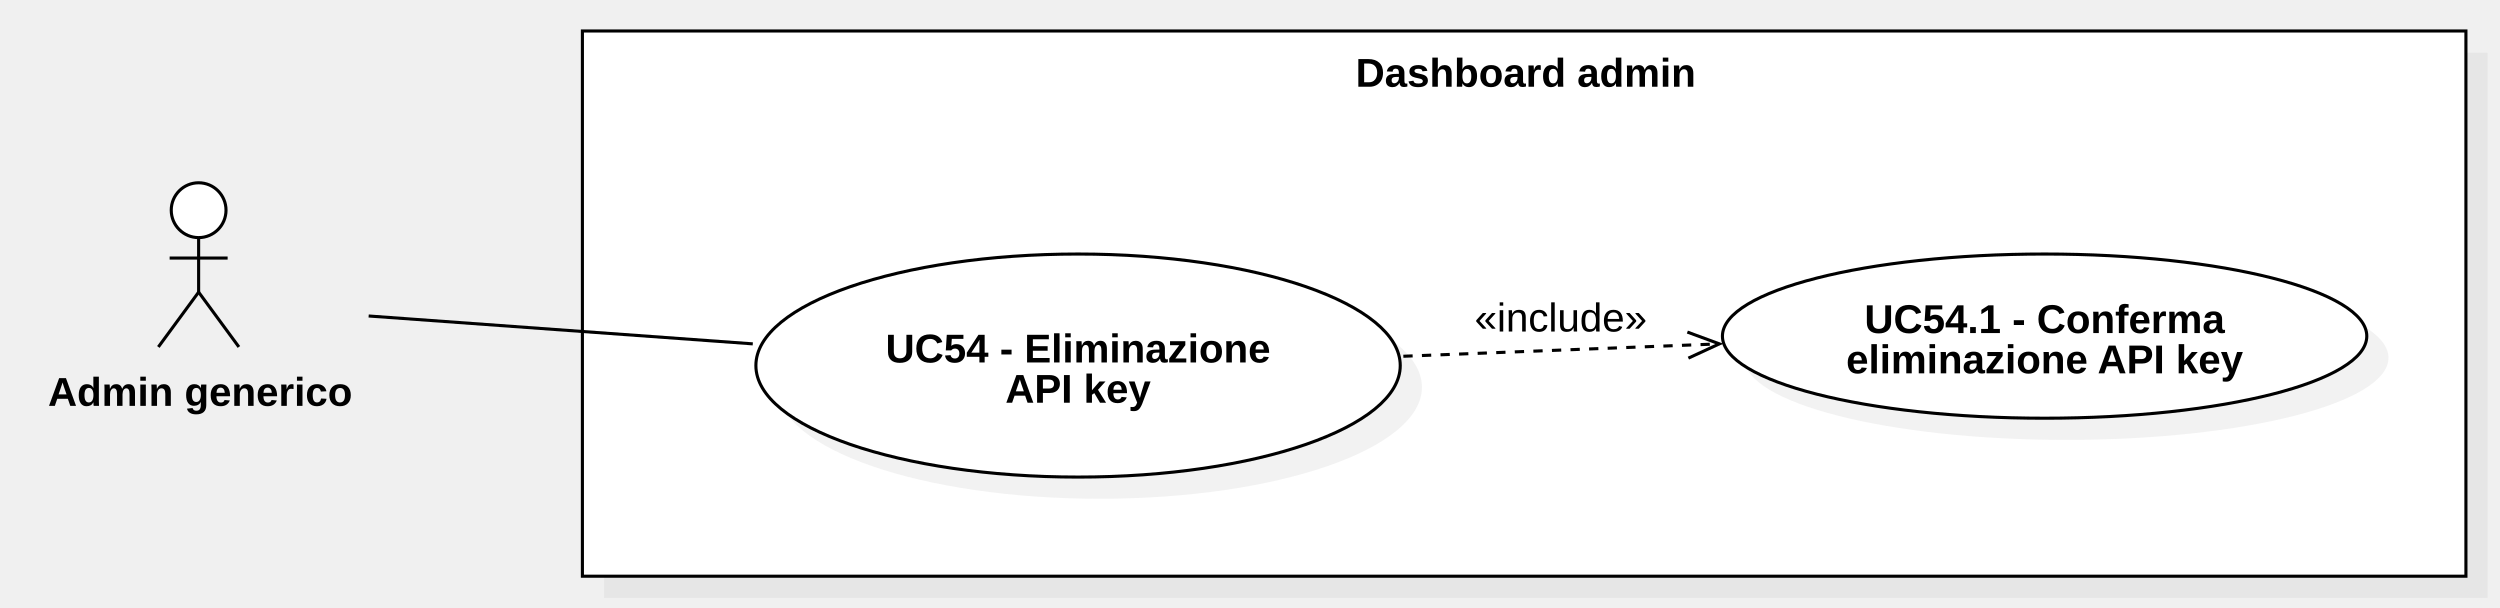
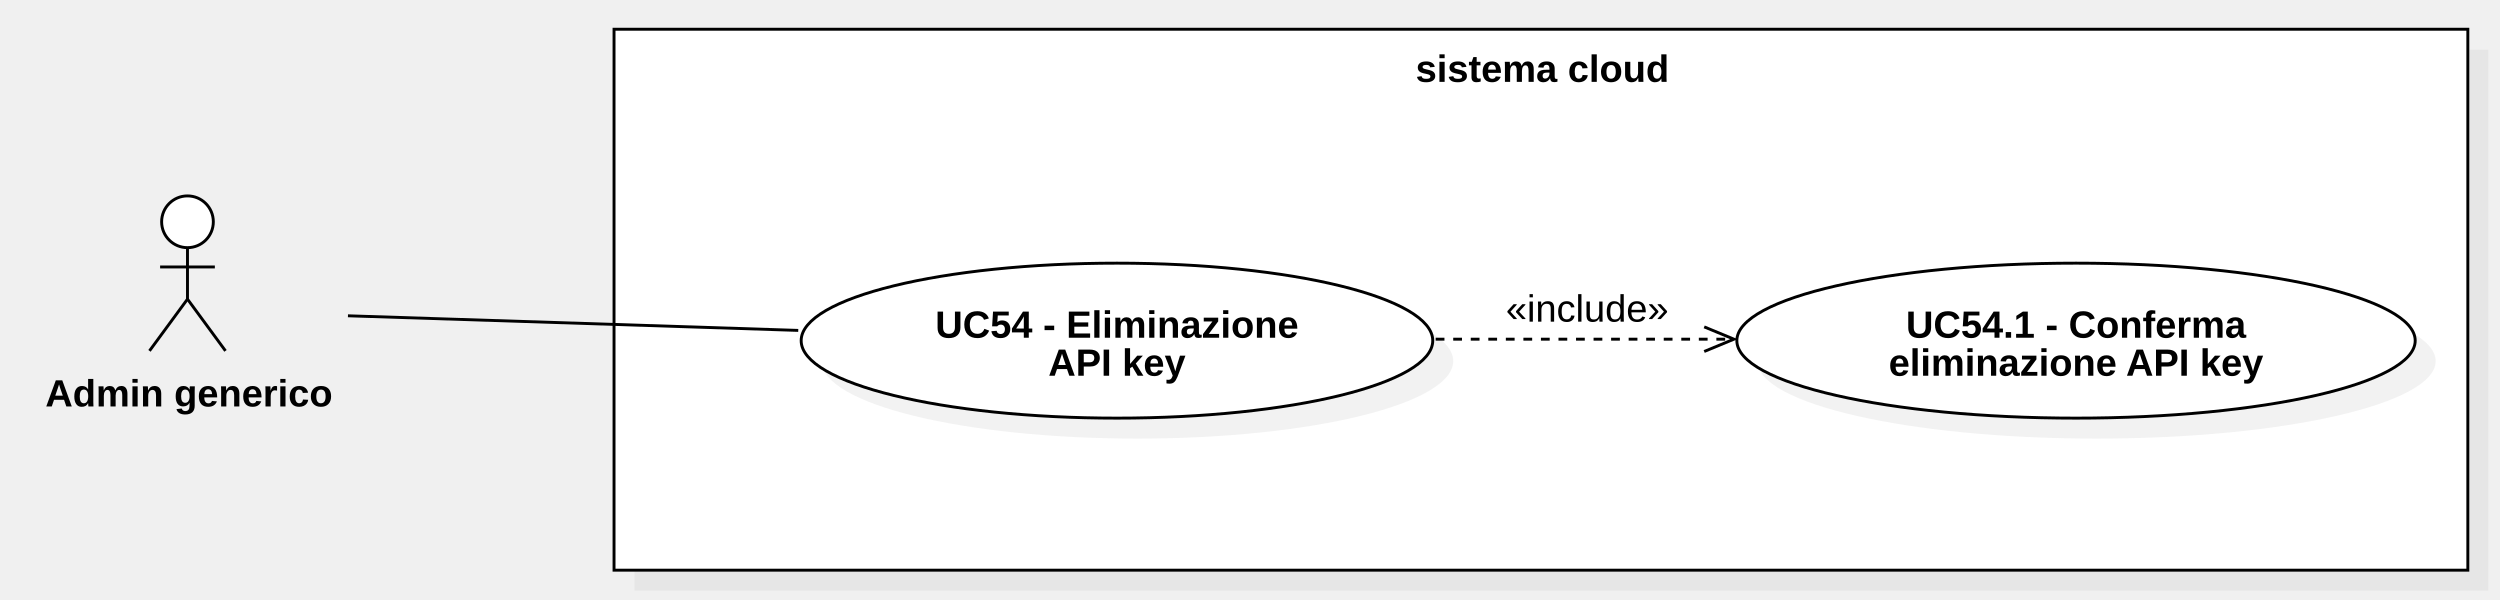
- <svg xmlns="http://www.w3.org/2000/svg" version="1.1" width="807" height="196">
+ <svg xmlns="http://www.w3.org/2000/svg" version="1.1" width="855" height="205">
  <defs />
  <g>
    <g>
-       <rect fill="#C0C0C0" stroke="none" x="774" y="586" width="608" height="176" transform="matrix(1 0 0 1 -579 -569)" fill-opacity="0.2" />
+       <rect fill="#C0C0C0" stroke="none" x="418" y="377" width="634" height="185" transform="matrix(1 0 0 1 -201 -360)" fill-opacity="0.2" />
    </g>
    <g>
-       <rect fill="#ffffff" stroke="none" x="767" y="579" width="608" height="176" transform="matrix(1 0 0 1 -579 -569)" />
+       <rect fill="#ffffff" stroke="none" x="411" y="370" width="634" height="185" transform="matrix(1 0 0 1 -201 -360)" />
    </g>
    <g>
-       <path fill="none" stroke="#000000" paint-order="fill stroke markers" d=" M 188 10 L 796 10 L 796 186 L 188 186 L 188 10 Z Z" stroke-miterlimit="10" stroke-dasharray="" />
+       <path fill="none" stroke="#000000" paint-order="fill stroke markers" d=" M 210 10 L 844 10 L 844 195 L 210 195 L 210 10 Z Z" stroke-miterlimit="10" stroke-dasharray="" />
    </g>
    <g>
      <g>
        <path fill="none" stroke="none" />
-         <text fill="#000000" stroke="none" font-family="Arial" font-size="13px" font-style="normal" font-weight="bold" text-decoration="undefined" x="1071.5" y="592.5" text-anchor="middle" dominant-baseline="central" transform="matrix(1 0 0 1 -579 -569)">Dashboard admin</text>
+         <text fill="#000000" stroke="none" font-family="Arial" font-size="13px" font-style="normal" font-weight="bold" text-decoration="undefined" x="728.5" y="383.5" text-anchor="middle" dominant-baseline="central" transform="matrix(1 0 0 1 -201 -360)">sistema cloud</text>
      </g>
    </g>
    <g>
-       <path fill="#ffffff" stroke="none" paint-order="stroke fill markers" d=" M 55.278 67.85 C 55.278 62.962 59.236 59 64.118 59 C 69 59 72.958 62.962 72.958 67.85 C 72.958 72.738 69 76.7 64.118 76.7 C 59.236 76.7 55.278 72.738 55.278 67.85 Z" />
+       <path fill="#ffffff" stroke="none" paint-order="stroke fill markers" d=" M 55.278 75.85 C 55.278 70.962 59.236 67 64.118 67 C 69 67 72.958 70.962 72.958 75.85 C 72.958 80.738 69 84.7 64.118 84.7 C 59.236 84.7 55.278 80.738 55.278 75.85 Z" />
    </g>
    <g>
-       <path fill="none" stroke="#000000" paint-order="fill stroke markers" d=" M 55.278 67.85 C 55.278 62.962 59.236 59 64.118 59 C 69 59 72.958 62.962 72.958 67.85 C 72.958 72.738 69 76.7 64.118 76.7 C 59.236 76.7 55.278 72.738 55.278 67.85 Z" stroke-miterlimit="10" stroke-dasharray="" />
+       <path fill="none" stroke="#000000" paint-order="fill stroke markers" d=" M 55.278 75.85 C 55.278 70.962 59.236 67 64.118 67 C 69 67 72.958 70.962 72.958 75.85 C 72.958 80.738 69 84.7 64.118 84.7 C 59.236 84.7 55.278 80.738 55.278 75.85 Z" stroke-miterlimit="10" stroke-dasharray="" />
    </g>
    <g>
-       <path fill="none" stroke="#000000" paint-order="fill stroke markers" d=" M 64.118 76.7 L 64.118 94.3" stroke-miterlimit="10" stroke-dasharray="" />
+       <path fill="none" stroke="#000000" paint-order="fill stroke markers" d=" M 64.118 84.7 L 64.118 102.3" stroke-miterlimit="10" stroke-dasharray="" />
    </g>
    <g>
-       <path fill="none" stroke="#000000" paint-order="fill stroke markers" d=" M 54.758 83.3 L 73.478 83.3" stroke-miterlimit="10" stroke-dasharray="" />
+       <path fill="none" stroke="#000000" paint-order="fill stroke markers" d=" M 54.758 91.3 L 73.478 91.3" stroke-miterlimit="10" stroke-dasharray="" />
    </g>
    <g>
-       <path fill="none" stroke="#000000" paint-order="fill stroke markers" d=" M 64.118 94.3 L 51.118 112" stroke-miterlimit="10" stroke-dasharray="" />
+       <path fill="none" stroke="#000000" paint-order="fill stroke markers" d=" M 64.118 102.3 L 51.118 120" stroke-miterlimit="10" stroke-dasharray="" />
    </g>
    <g>
-       <path fill="none" stroke="#000000" paint-order="fill stroke markers" d=" M 64.118 94.3 L 77.118 112" stroke-miterlimit="10" stroke-dasharray="" />
+       <path fill="none" stroke="#000000" paint-order="fill stroke markers" d=" M 64.118 102.3 L 77.118 120" stroke-miterlimit="10" stroke-dasharray="" />
    </g>
    <g>
      <g>
        <path fill="none" stroke="none" />
-         <text fill="#000000" stroke="none" font-family="Arial" font-size="13px" font-style="normal" font-weight="bold" text-decoration="undefined" x="643.618" y="695.5" text-anchor="middle" dominant-baseline="central" transform="matrix(1 0 0 1 -579 -569)">Admin generico</text>
+         <text fill="#000000" stroke="none" font-family="Arial" font-size="13px" font-style="normal" font-weight="bold" text-decoration="undefined" x="265.618" y="494.5" text-anchor="middle" dominant-baseline="central" transform="matrix(1 0 0 1 -201 -360)">Admin generico</text>
      </g>
    </g>
    <g>
-       <path fill="#C0C0C0" stroke="none" paint-order="stroke fill markers" d=" M 251 125 C 251 105.118 297.562 89 355 89 C 412.438 89 459 105.118 459 125 C 459 144.882 412.438 161 355 161 C 297.562 161 251 144.882 251 125 Z" fill-opacity="0.2" />
+       <path fill="#C0C0C0" stroke="none" paint-order="stroke fill markers" d=" M 281 123.5 C 281 108.864 329.353 97 389 97 C 448.647 97 497 108.864 497 123.5 C 497 138.136 448.647 150 389 150 C 329.353 150 281 138.136 281 123.5 Z" fill-opacity="0.2" />
    </g>
    <g>
-       <path fill="#ffffff" stroke="none" paint-order="stroke fill markers" d=" M 244 118 C 244 98.118 290.562 82 348 82 C 405.438 82 452 98.118 452 118 C 452 137.882 405.438 154 348 154 C 290.562 154 244 137.882 244 118 Z" />
+       <path fill="#ffffff" stroke="none" paint-order="stroke fill markers" d=" M 274 116.5 C 274 101.864 322.353 90 382 90 C 441.647 90 490 101.864 490 116.5 C 490 131.136 441.647 143 382 143 C 322.353 143 274 131.136 274 116.5 Z" />
    </g>
    <g>
-       <path fill="none" stroke="#000000" paint-order="fill stroke markers" d=" M 244 118 C 244 98.118 290.562 82 348 82 C 405.438 82 452 98.118 452 118 C 452 137.882 405.438 154 348 154 C 290.562 154 244 137.882 244 118 Z" stroke-miterlimit="10" stroke-dasharray="" />
+       <path fill="none" stroke="#000000" paint-order="fill stroke markers" d=" M 274 116.5 C 274 101.864 322.353 90 382 90 C 441.647 90 490 101.864 490 116.5 C 490 131.136 441.647 143 382 143 C 322.353 143 274 131.136 274 116.5 Z" stroke-miterlimit="10" stroke-dasharray="" />
    </g>
    <g>
      <g>
        <path fill="none" stroke="none" />
-         <text fill="#000000" stroke="none" font-family="Arial" font-size="13px" font-style="normal" font-weight="bold" text-decoration="undefined" x="927" y="681.5" text-anchor="middle" dominant-baseline="central" transform="matrix(1 0 0 1 -579 -569)">UC54 - Eliminazione</text>
-         <text fill="#000000" stroke="none" font-family="Arial" font-size="13px" font-style="normal" font-weight="bold" text-decoration="undefined" x="927" y="694.5" text-anchor="middle" dominant-baseline="central" transform="matrix(1 0 0 1 -579 -569)">API key</text>
+         <text fill="#000000" stroke="none" font-family="Arial" font-size="13px" font-style="normal" font-weight="bold" text-decoration="undefined" x="583" y="471" text-anchor="middle" dominant-baseline="central" transform="matrix(1 0 0 1 -201 -360)">UC54 - Eliminazione</text>
+         <text fill="#000000" stroke="none" font-family="Arial" font-size="13px" font-style="normal" font-weight="bold" text-decoration="undefined" x="583" y="484" text-anchor="middle" dominant-baseline="central" transform="matrix(1 0 0 1 -201 -360)">API key</text>
      </g>
    </g>
    <g>
-       <path fill="none" stroke="#000000" paint-order="fill stroke markers" d=" M 453 115 L 555 111" stroke-miterlimit="10" stroke-dasharray="3" />
+       <path fill="#C0C0C0" stroke="none" paint-order="stroke fill markers" d=" M 601 123.5 C 601 108.864 652.935 97 717 97 C 781.065 97 833 108.864 833 123.5 C 833 138.136 781.065 150 717 150 C 652.935 150 601 138.136 601 123.5 Z" fill-opacity="0.2" />
    </g>
    <g>
-       <path fill="none" stroke="#000000" paint-order="fill stroke markers" d=" M 545.01 115.605 L 555 111 L 544.68 107.192" stroke-miterlimit="10" stroke-dasharray="" />
+       <path fill="#ffffff" stroke="none" paint-order="stroke fill markers" d=" M 594 116.5 C 594 101.864 645.935 90 710 90 C 774.065 90 826 101.864 826 116.5 C 826 131.136 774.065 143 710 143 C 645.935 143 594 131.136 594 116.5 Z" />
    </g>
    <g>
-       <rect fill="#ffffff" stroke="none" x="1055" y="665" width="55.656" height="13" transform="matrix(1 0 0 1 -579 -569)" />
+       <path fill="none" stroke="#000000" paint-order="fill stroke markers" d=" M 594 116.5 C 594 101.864 645.935 90 710 90 C 774.065 90 826 101.864 826 116.5 C 826 131.136 774.065 143 710 143 C 645.935 143 594 131.136 594 116.5 Z" stroke-miterlimit="10" stroke-dasharray="" />
    </g>
    <g>
      <g>
        <path fill="none" stroke="none" />
-         <text fill="#000000" stroke="none" font-family="Arial" font-size="13px" font-style="normal" font-weight="normal" text-decoration="undefined" x="1082.828" y="671.5" text-anchor="middle" dominant-baseline="central" transform="matrix(1 0 0 1 -579 -569)">«include»</text>
+         <text fill="#000000" stroke="none" font-family="Arial" font-size="13px" font-style="normal" font-weight="bold" text-decoration="undefined" x="911" y="471" text-anchor="middle" dominant-baseline="central" transform="matrix(1 0 0 1 -201 -360)">UC54.1 - Conferma</text>
+         <text fill="#000000" stroke="none" font-family="Arial" font-size="13px" font-style="normal" font-weight="bold" text-decoration="undefined" x="911" y="484" text-anchor="middle" dominant-baseline="central" transform="matrix(1 0 0 1 -201 -360)">eliminazione API key</text>
      </g>
    </g>
    <g>
-       <path fill="none" stroke="#000000" paint-order="fill stroke markers" d=" M 243 111 L 119 102" stroke-miterlimit="10" stroke-dasharray="" />
+       <path fill="none" stroke="#000000" paint-order="fill stroke markers" d=" M 491 116 L 593 116" stroke-miterlimit="10" stroke-dasharray="3" />
    </g>
    <g>
-       <path fill="#C0C0C0" stroke="none" paint-order="stroke fill markers" d=" M 563 115.5 C 563 100.864 609.562 89 667 89 C 724.438 89 771 100.864 771 115.5 C 771 130.136 724.438 142 667 142 C 609.562 142 563 130.136 563 115.5 Z" fill-opacity="0.2" />
+       <path fill="none" stroke="#000000" paint-order="fill stroke markers" d=" M 582.837 120.21 L 593 116 L 582.837 111.79" stroke-miterlimit="10" stroke-dasharray="" />
    </g>
    <g>
-       <path fill="#ffffff" stroke="none" paint-order="stroke fill markers" d=" M 556 108.5 C 556 93.864 602.562 82 660 82 C 717.438 82 764 93.864 764 108.5 C 764 123.136 717.438 135 660 135 C 602.562 135 556 123.136 556 108.5 Z" />
-     </g>
-     <g>
-       <path fill="none" stroke="#000000" paint-order="fill stroke markers" d=" M 556 108.5 C 556 93.864 602.562 82 660 82 C 717.438 82 764 93.864 764 108.5 C 764 123.136 717.438 135 660 135 C 602.562 135 556 123.136 556 108.5 Z" stroke-miterlimit="10" stroke-dasharray="" />
+       <rect fill="#ffffff" stroke="none" x="716" y="459" width="55.656" height="13" transform="matrix(1 0 0 1 -201 -360)" />
    </g>
    <g>
      <g>
        <path fill="none" stroke="none" />
-         <text fill="#000000" stroke="none" font-family="Arial" font-size="13px" font-style="normal" font-weight="bold" text-decoration="undefined" x="1239" y="672" text-anchor="middle" dominant-baseline="central" transform="matrix(1 0 0 1 -579 -569)">UC54.1 - Conferma</text>
-         <text fill="#000000" stroke="none" font-family="Arial" font-size="13px" font-style="normal" font-weight="bold" text-decoration="undefined" x="1239" y="685" text-anchor="middle" dominant-baseline="central" transform="matrix(1 0 0 1 -579 -569)">eliminazione API key</text>
+         <text fill="#000000" stroke="none" font-family="Arial" font-size="13px" font-style="normal" font-weight="normal" text-decoration="undefined" x="743.828" y="465.5" text-anchor="middle" dominant-baseline="central" transform="matrix(1 0 0 1 -201 -360)">«include»</text>
      </g>
+     </g>
+     <g>
+       <path fill="none" stroke="#000000" paint-order="fill stroke markers" d=" M 273 113 L 119 108" stroke-miterlimit="10" stroke-dasharray="" />
    </g>
  </g>
</svg>
